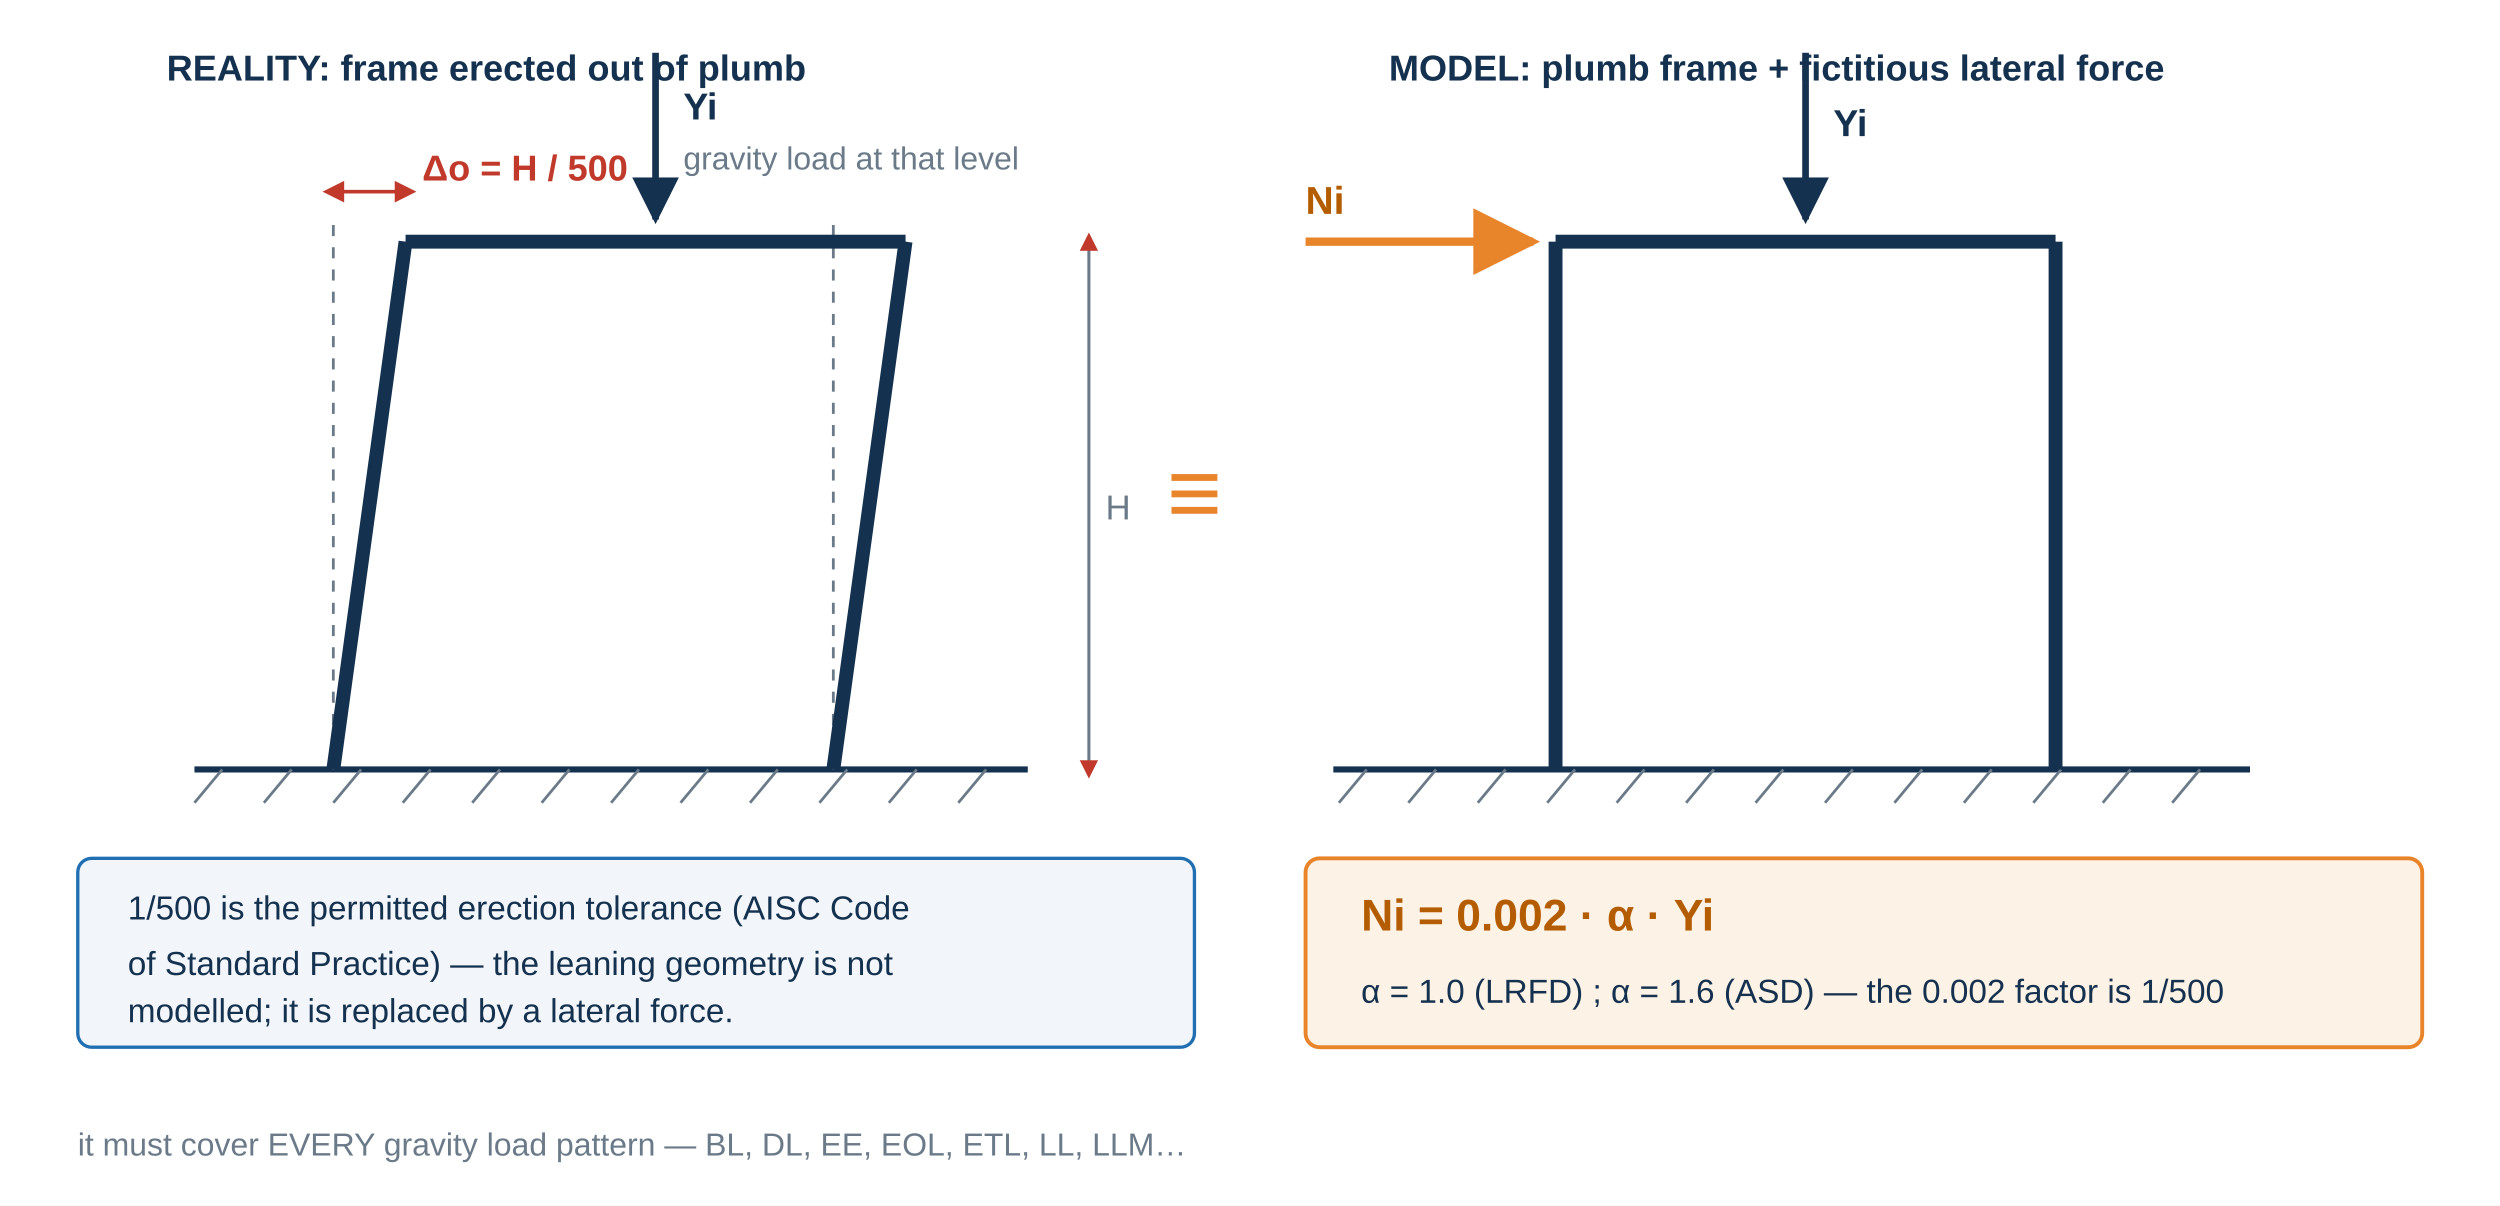
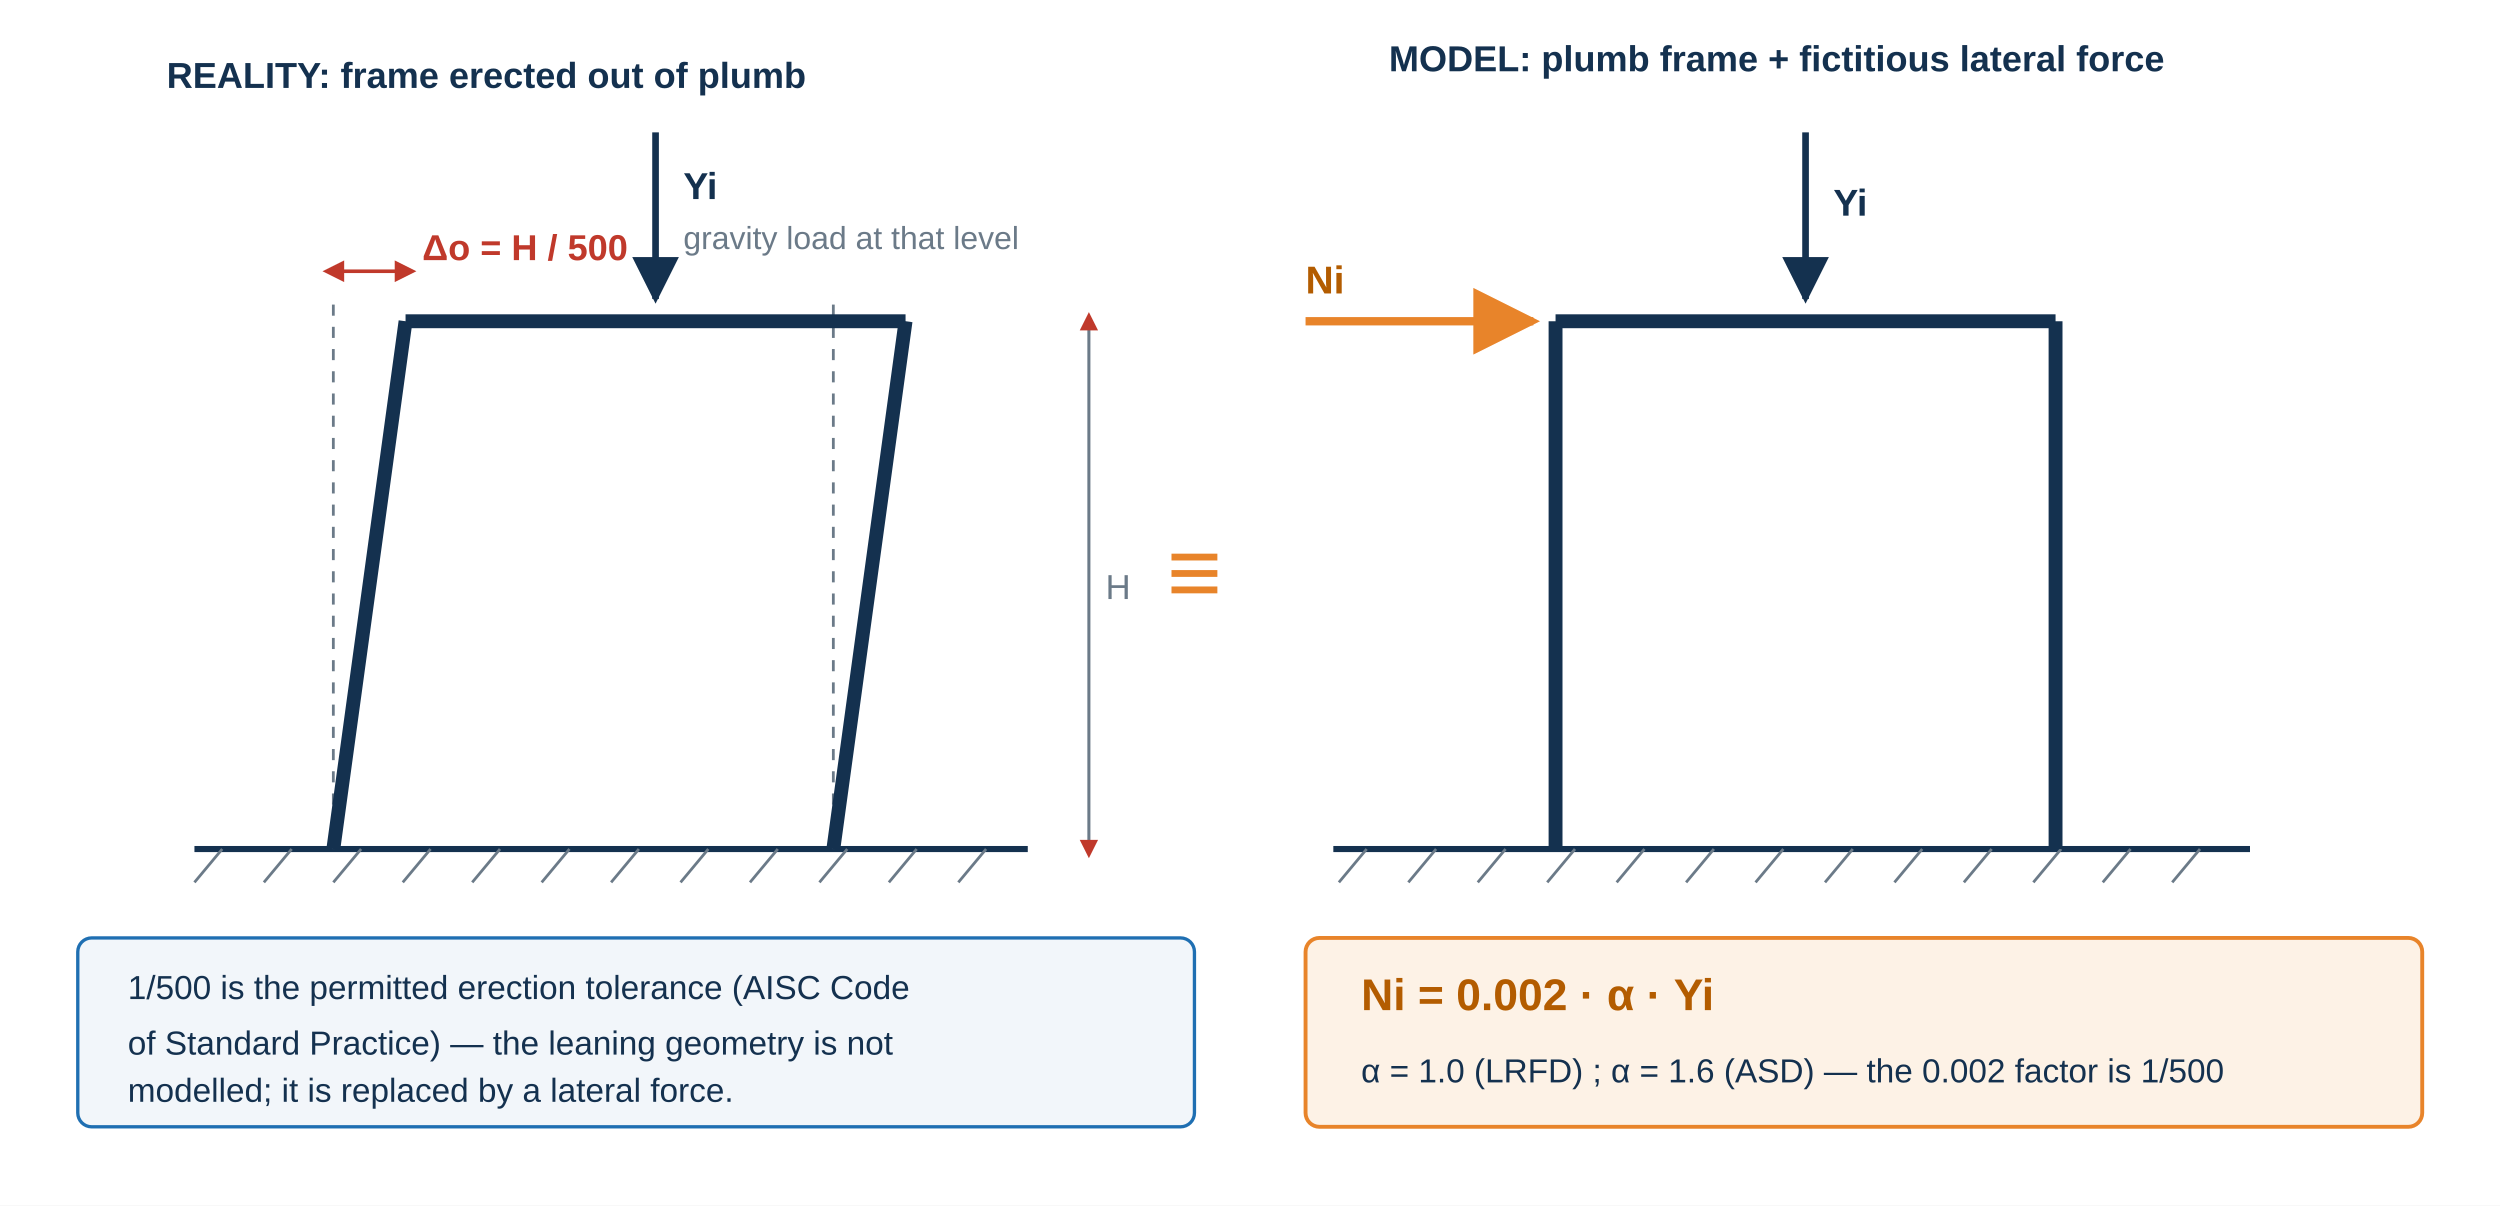
- <svg xmlns="http://www.w3.org/2000/svg" viewBox="0 63 900 434" width="900" height="434" font-family="Arial, Helvetica, sans-serif">
-   <defs>
+ <svg xmlns="http://www.w3.org/2000/svg" viewBox="0 63 900 434" width="900" height="434" font-family="Arial, Helvetica, sans-serif" version="1.1" id="svg50">
+   <defs id="defs3">
    <marker id="n-ar" viewBox="0 0 10 10" refX="9" refY="5" markerWidth="7" markerHeight="7" orient="auto-start-reverse">
-       <path d="M 0 0 L 10 5 L 0 10 z" fill="#14314F" />
+       <path d="M 0,0 10,5 0,10 Z" fill="#14314f" id="path1" />
    </marker>
    <marker id="n-aro" viewBox="0 0 10 10" refX="9" refY="5" markerWidth="8" markerHeight="8" orient="auto-start-reverse">
-       <path d="M 0 0 L 10 5 L 0 10 z" fill="#E8842A" />
+       <path d="M 0,0 10,5 0,10 Z" fill="#e8842a" id="path2" />
    </marker>
    <marker id="n-dim" viewBox="0 0 10 10" refX="5" refY="5" markerWidth="6" markerHeight="6" orient="auto-start-reverse">
-       <path d="M 0 0 L 10 5 L 0 10 z" fill="#C0392B" />
+       <path d="M 0,0 10,5 0,10 Z" fill="#c0392b" id="path3" />
    </marker>
  </defs>
-   <rect x="0" y="63" width="900" height="434" fill="#FFFFFF" />
-   <text x="60" y="92" font-size="13" font-weight="bold" fill="#14314F">REALITY: frame erected out of plumb</text>
-   <line x1="70" y1="340" x2="370" y2="340" stroke="#14314F" stroke-width="2.2" />
-   <g stroke="#6B7A88" stroke-width="1">
-     <line x1="80" y1="340" x2="70" y2="352" />
-     <line x1="105" y1="340" x2="95" y2="352" />
-     <line x1="130" y1="340" x2="120" y2="352" />
-     <line x1="155" y1="340" x2="145" y2="352" />
-     <line x1="180" y1="340" x2="170" y2="352" />
-     <line x1="205" y1="340" x2="195" y2="352" />
-     <line x1="230" y1="340" x2="220" y2="352" />
-     <line x1="255" y1="340" x2="245" y2="352" />
-     <line x1="280" y1="340" x2="270" y2="352" />
-     <line x1="305" y1="340" x2="295" y2="352" />
-     <line x1="330" y1="340" x2="320" y2="352" />
-     <line x1="355" y1="340" x2="345" y2="352" />
+   <rect x="0" y="63" width="900" height="434" fill="#ffffff" id="rect3" />
+   <text x="60" y="94.652" font-size="13px" font-weight="bold" fill="#14314f" id="text3">REALITY: frame erected out of plumb</text>
+   <line x1="70" y1="368.652" x2="370" y2="368.652" stroke="#14314f" stroke-width="2.2" id="line3" />
+   <g stroke="#6b7a88" stroke-width="1" id="g15" transform="translate(0,28.65151)">
+     <line x1="80" y1="340" x2="70" y2="352" id="line4" />
+     <line x1="105" y1="340" x2="95" y2="352" id="line5" />
+     <line x1="130" y1="340" x2="120" y2="352" id="line6" />
+     <line x1="155" y1="340" x2="145" y2="352" id="line7" />
+     <line x1="180" y1="340" x2="170" y2="352" id="line8" />
+     <line x1="205" y1="340" x2="195" y2="352" id="line9" />
+     <line x1="230" y1="340" x2="220" y2="352" id="line10" />
+     <line x1="255" y1="340" x2="245" y2="352" id="line11" />
+     <line x1="280" y1="340" x2="270" y2="352" id="line12" />
+     <line x1="305" y1="340" x2="295" y2="352" id="line13" />
+     <line x1="330" y1="340" x2="320" y2="352" id="line14" />
+     <line x1="355" y1="340" x2="345" y2="352" id="line15" />
  </g>
-   <line x1="120" y1="340" x2="120" y2="140" stroke="#6B7A88" stroke-width="1" stroke-dasharray="4 4" />
-   <line x1="300" y1="340" x2="300" y2="140" stroke="#6B7A88" stroke-width="1" stroke-dasharray="4 4" />
-   <line x1="120" y1="340" x2="146" y2="150" stroke="#14314F" stroke-width="5" />
-   <line x1="300" y1="340" x2="326" y2="150" stroke="#14314F" stroke-width="5" />
-   <line x1="146" y1="150" x2="326" y2="150" stroke="#14314F" stroke-width="5" />
-   <line x1="120" y1="132" x2="146" y2="132" stroke="#C0392B" stroke-width="1.3" marker-start="url(#n-dim)" marker-end="url(#n-dim)" />
-   <text x="152" y="128" font-size="13" font-weight="bold" fill="#C0392B">Δo = H / 500</text>
-   <line x1="236" y1="82" x2="236" y2="142" stroke="#14314F" stroke-width="2.4" marker-end="url(#n-ar)" />
-   <text x="246" y="106" font-size="13.5" font-weight="bold" fill="#14314F">Yi</text>
-   <text x="246" y="124" font-size="11.5" fill="#6B7A88">gravity load at that level</text>
-   <line x1="392" y1="150" x2="392" y2="340" stroke="#6B7A88" stroke-width="1.1" marker-start="url(#n-dim)" marker-end="url(#n-dim)" />
-   <text x="398" y="250" font-size="12.5" fill="#6B7A88">H</text>
-   <text x="430" y="252" font-size="34" fill="#E8842A" text-anchor="middle">≡</text>
-   <text x="500" y="92" font-size="13" font-weight="bold" fill="#14314F">MODEL: plumb frame + fictitious lateral force</text>
-   <line x1="480" y1="340" x2="810" y2="340" stroke="#14314F" stroke-width="2.2" />
-   <g stroke="#6B7A88" stroke-width="1">
-     <line x1="492" y1="340" x2="482" y2="352" />
-     <line x1="517" y1="340" x2="507" y2="352" />
-     <line x1="542" y1="340" x2="532" y2="352" />
-     <line x1="567" y1="340" x2="557" y2="352" />
-     <line x1="592" y1="340" x2="582" y2="352" />
-     <line x1="617" y1="340" x2="607" y2="352" />
-     <line x1="642" y1="340" x2="632" y2="352" />
-     <line x1="667" y1="340" x2="657" y2="352" />
-     <line x1="692" y1="340" x2="682" y2="352" />
-     <line x1="717" y1="340" x2="707" y2="352" />
-     <line x1="742" y1="340" x2="732" y2="352" />
-     <line x1="767" y1="340" x2="757" y2="352" />
-     <line x1="792" y1="340" x2="782" y2="352" />
+   <line x1="120" y1="368.652" x2="120" y2="168.652" stroke="#6b7a88" stroke-width="1" stroke-dasharray="4, 4" id="line16" />
+   <line x1="300" y1="368.652" x2="300" y2="168.652" stroke="#6b7a88" stroke-width="1" stroke-dasharray="4, 4" id="line17" />
+   <line x1="120" y1="368.652" x2="146" y2="178.652" stroke="#14314f" stroke-width="5" id="line18" />
+   <line x1="300" y1="368.652" x2="326" y2="178.652" stroke="#14314f" stroke-width="5" id="line19" />
+   <line x1="146" y1="178.652" x2="326" y2="178.652" stroke="#14314f" stroke-width="5" id="line20" />
+   <line x1="120" y1="160.652" x2="146" y2="160.652" stroke="#c0392b" stroke-width="1.3" marker-start="url(#n-dim)" marker-end="url(#n-dim)" id="line21" />
+   <text x="152" y="156.652" font-size="13px" font-weight="bold" fill="#c0392b" id="text21">Δo = H / 500</text>
+   <line x1="236" y1="110.652" x2="236" y2="170.652" stroke="#14314f" stroke-width="2.4" marker-end="url(#n-ar)" id="line22" />
+   <text x="246" y="134.652" font-size="13.5px" font-weight="bold" fill="#14314f" id="text22">Yi</text>
+   <text x="246" y="152.652" font-size="11.5px" fill="#6b7a88" id="text23">gravity load at that level</text>
+   <line x1="392" y1="178.652" x2="392" y2="368.652" stroke="#6b7a88" stroke-width="1.1" marker-start="url(#n-dim)" marker-end="url(#n-dim)" id="line23" />
+   <text x="398" y="278.652" font-size="12.5px" fill="#6b7a88" id="text24">H</text>
+   <text x="430" y="280.652" font-size="34px" fill="#e8842a" text-anchor="middle" id="text25">≡</text>
+   <text x="500" y="88.652" font-size="13px" font-weight="bold" fill="#14314f" id="text26">MODEL: plumb frame + fictitious lateral force</text>
+   <line x1="480" y1="368.652" x2="810" y2="368.652" stroke="#14314f" stroke-width="2.2" id="line26" />
+   <g stroke="#6b7a88" stroke-width="1" id="g39" transform="translate(0,28.65151)">
+     <line x1="492" y1="340" x2="482" y2="352" id="line27" />
+     <line x1="517" y1="340" x2="507" y2="352" id="line28" />
+     <line x1="542" y1="340" x2="532" y2="352" id="line29" />
+     <line x1="567" y1="340" x2="557" y2="352" id="line30" />
+     <line x1="592" y1="340" x2="582" y2="352" id="line31" />
+     <line x1="617" y1="340" x2="607" y2="352" id="line32" />
+     <line x1="642" y1="340" x2="632" y2="352" id="line33" />
+     <line x1="667" y1="340" x2="657" y2="352" id="line34" />
+     <line x1="692" y1="340" x2="682" y2="352" id="line35" />
+     <line x1="717" y1="340" x2="707" y2="352" id="line36" />
+     <line x1="742" y1="340" x2="732" y2="352" id="line37" />
+     <line x1="767" y1="340" x2="757" y2="352" id="line38" />
+     <line x1="792" y1="340" x2="782" y2="352" id="line39" />
  </g>
-   <line x1="560" y1="340" x2="560" y2="150" stroke="#14314F" stroke-width="5" />
-   <line x1="740" y1="340" x2="740" y2="150" stroke="#14314F" stroke-width="5" />
-   <line x1="560" y1="150" x2="740" y2="150" stroke="#14314F" stroke-width="5" />
-   <line x1="650" y1="82" x2="650" y2="142" stroke="#14314F" stroke-width="2.4" marker-end="url(#n-ar)" />
-   <text x="660" y="112" font-size="13.5" font-weight="bold" fill="#14314F">Yi</text>
-   <line x1="470" y1="150" x2="552" y2="150" stroke="#E8842A" stroke-width="3" marker-end="url(#n-aro)" />
-   <text x="470" y="140" font-size="14" font-weight="bold" fill="#B35C00">Ni</text>
-   <rect x="470" y="372" width="402" height="68" rx="5" fill="#FDF2E6" stroke="#E8842A" stroke-width="1.4" />
-   <text x="490" y="398" font-size="16" font-weight="bold" fill="#B35C00">Ni = 0.002 · α · Yi</text>
-   <text x="490" y="424" font-size="12" fill="#14314F">α = 1.0 (LRFD) ; α = 1.6 (ASD) — the 0.002 factor is 1/500</text>
-   <rect x="28" y="372" width="402" height="68" rx="5" fill="#F2F6FA" stroke="#1F6FB2" stroke-width="1.2" />
-   <text x="46" y="394" font-size="12" fill="#14314F">1/500 is the permitted erection tolerance (AISC Code</text>
-   <text x="46" y="414" font-size="12" fill="#14314F">of Standard Practice) — the leaning geometry is not</text>
-   <text x="46" y="431" font-size="12" fill="#14314F">modelled; it is replaced by a lateral force.</text>
-   <text x="28" y="479" font-size="11.5" fill="#6B7A88">it must cover EVERY gravity load pattern — BL, DL, EE, EOL, ETL, LL, LLM…</text>
+   <line x1="560" y1="368.652" x2="560" y2="178.652" stroke="#14314f" stroke-width="5" id="line40" />
+   <line x1="740" y1="368.652" x2="740" y2="178.652" stroke="#14314f" stroke-width="5" id="line41" />
+   <line x1="560" y1="178.652" x2="740" y2="178.652" stroke="#14314f" stroke-width="5" id="line42" />
+   <line x1="650" y1="110.652" x2="650" y2="170.652" stroke="#14314f" stroke-width="2.4" marker-end="url(#n-ar)" id="line43" />
+   <text x="660" y="140.652" font-size="13.5px" font-weight="bold" fill="#14314f" id="text43">Yi</text>
+   <line x1="470" y1="178.652" x2="552" y2="178.652" stroke="#e8842a" stroke-width="3" marker-end="url(#n-aro)" id="line44" />
+   <text x="470" y="168.652" font-size="14px" font-weight="bold" fill="#b35c00" id="text44">Ni</text>
+   <rect x="470" y="400.652" width="402" height="68" rx="5" fill="#fdf2e6" stroke="#e8842a" stroke-width="1.4" id="rect44" ry="5" />
+   <text x="490" y="426.652" font-size="16px" font-weight="bold" fill="#b35c00" id="text45">Ni = 0.002 · α · Yi</text>
+   <text x="490" y="452.652" font-size="12px" fill="#14314f" id="text46">α = 1.0 (LRFD) ; α = 1.6 (ASD) — the 0.002 factor is 1/500</text>
+   <rect x="28" y="400.652" width="402" height="68" rx="5" fill="#f2f6fa" stroke="#1f6fb2" stroke-width="1.2" id="rect46" ry="5" />
+   <text x="46" y="422.652" font-size="12px" fill="#14314f" id="text47">1/500 is the permitted erection tolerance (AISC Code</text>
+   <text x="46" y="442.652" font-size="12px" fill="#14314f" id="text48">of Standard Practice) — the leaning geometry is not</text>
+   <text x="46" y="459.652" font-size="12px" fill="#14314f" id="text49">modelled; it is replaced by a lateral force.</text>
</svg>
